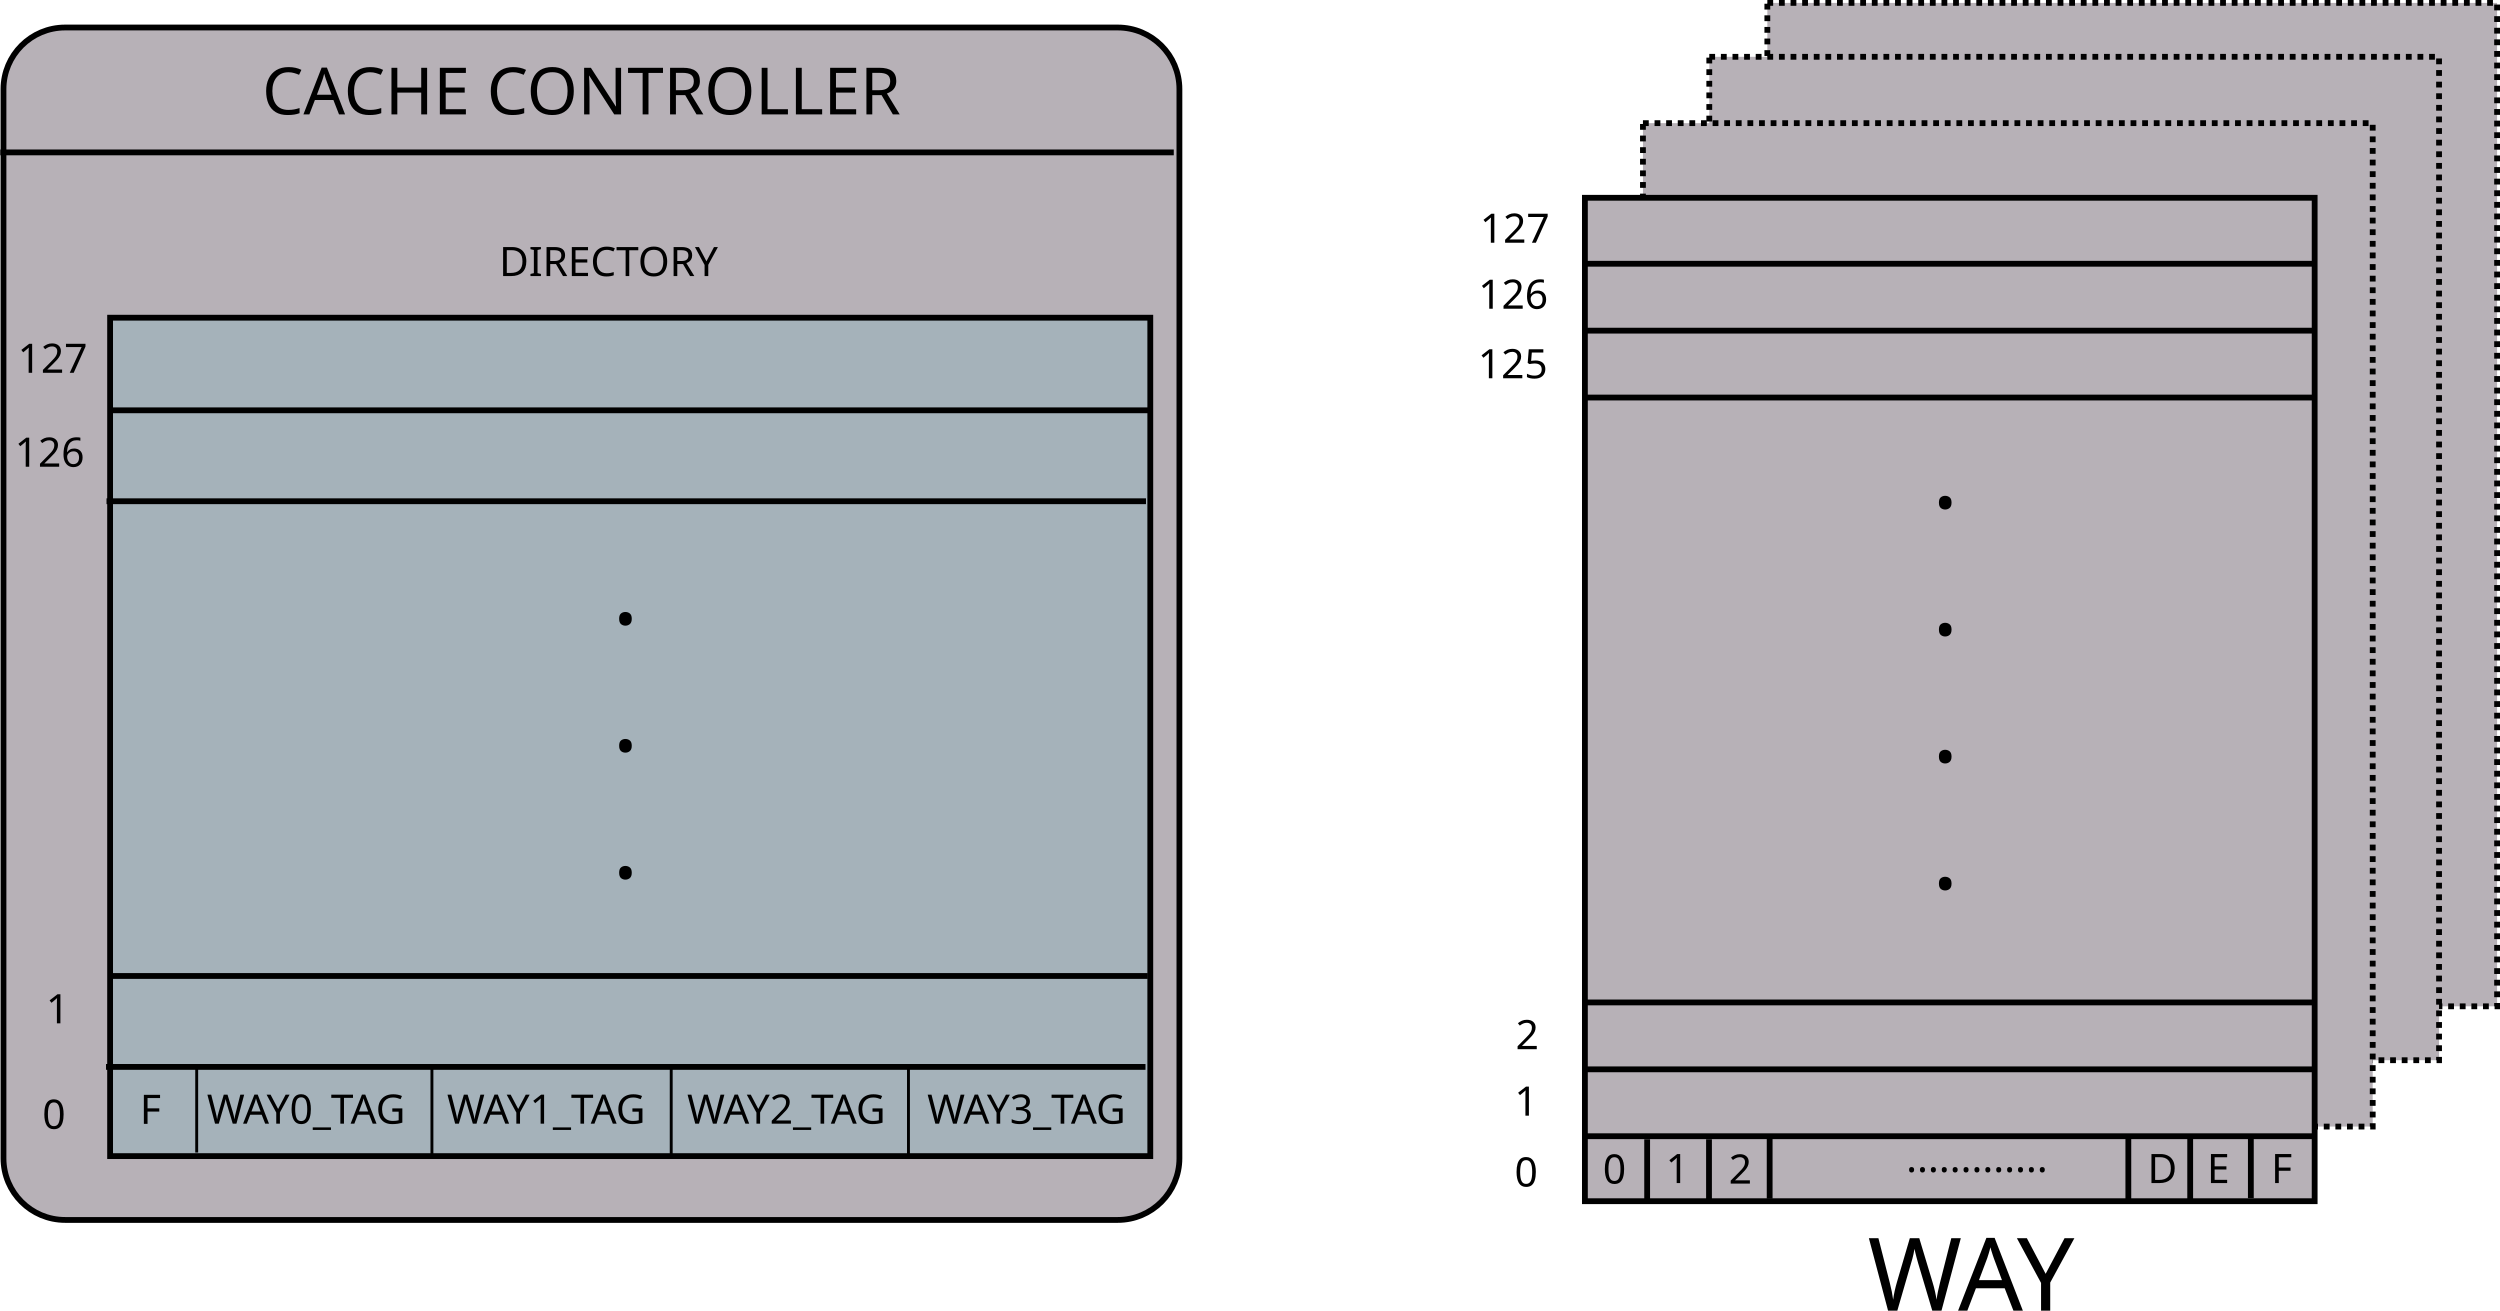
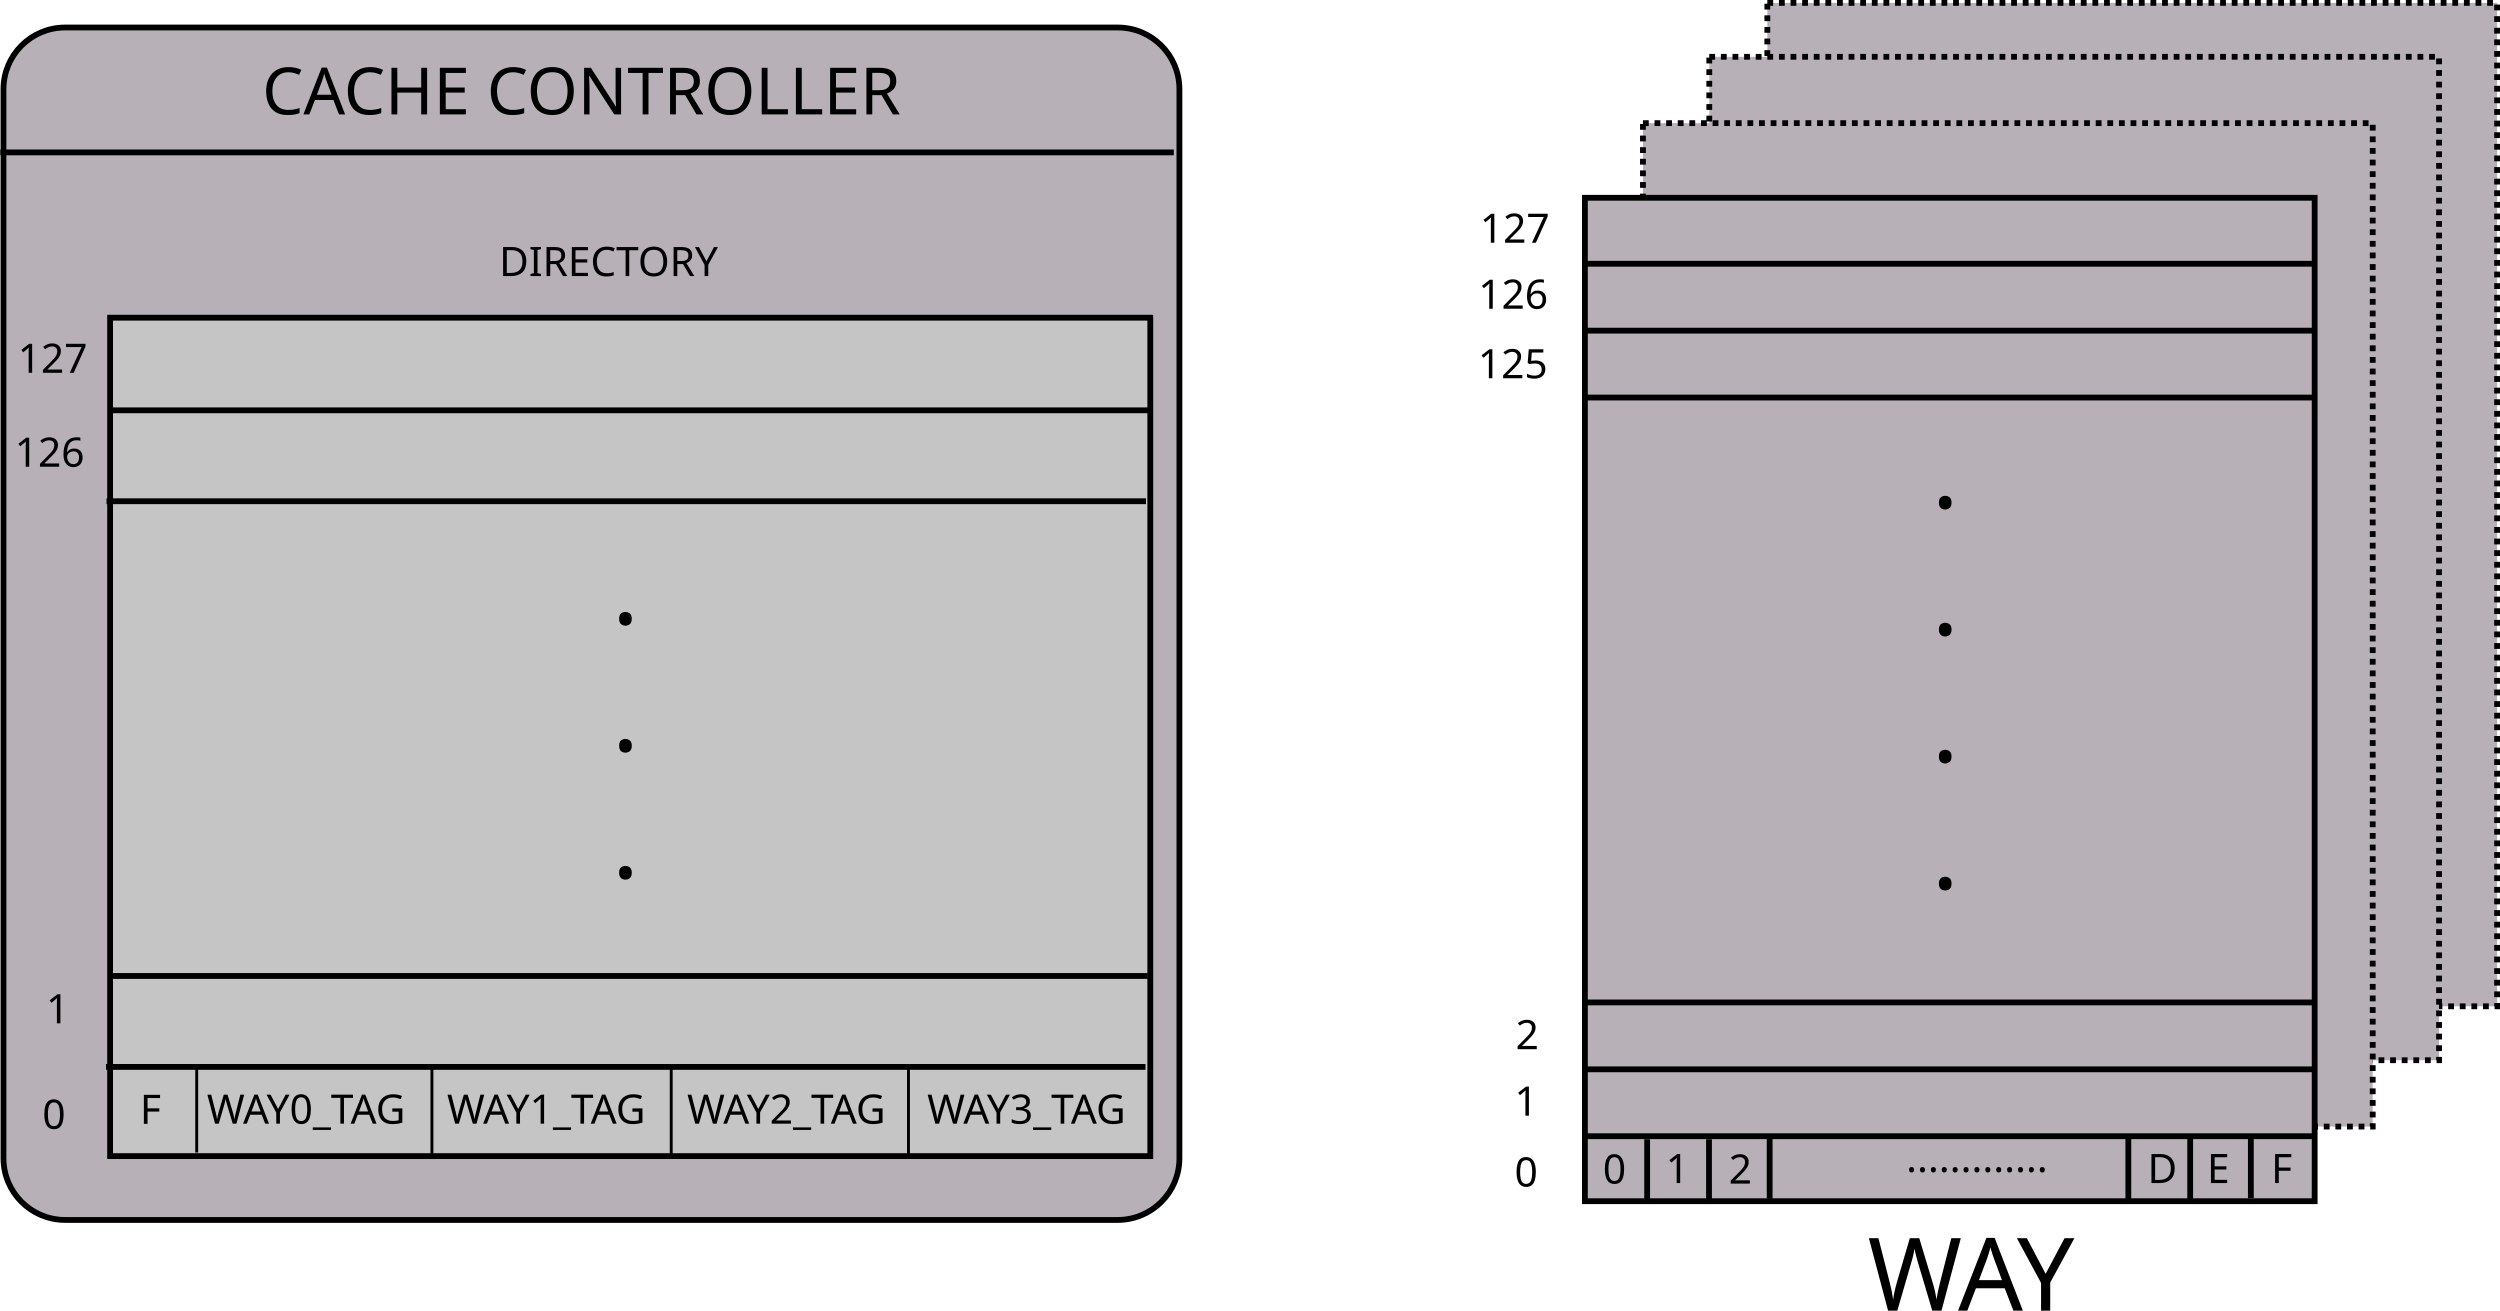
<svg xmlns="http://www.w3.org/2000/svg" width="243.09mm" height="127.447mm" viewBox="0 0 861.342 451.584" id="svg4218" version="1.1">
  <defs id="defs4220" />
  <g id="layer1" transform="translate(137.4847,-25.64792)">
    <rect style="fill:#b7b1b7;fill-opacity:1;stroke:#000000;stroke-width:2;stroke-linecap:butt;stroke-miterlimit:4;stroke-dasharray:2, 2;stroke-dashoffset:0;stroke-opacity:1" id="rect4766" width="251.429" height="345.714" x="471.429" y="26.648" />
    <rect style="fill:#b7b1b7;fill-opacity:1;stroke:#000000;stroke-width:2;stroke-linecap:butt;stroke-miterlimit:4;stroke-dasharray:2, 2;stroke-dashoffset:0;stroke-opacity:1" id="rect4766-6" width="251.429" height="345.714" x="451.429" y="45.219" />
    <rect style="fill:#b7b1b7;fill-opacity:1;stroke:#000000;stroke-width:2;stroke-linecap:butt;stroke-miterlimit:4;stroke-dasharray:2, 2;stroke-dashoffset:0;stroke-opacity:1" id="rect4766-4" width="251.429" height="345.714" x="428.571" y="68.076" />
    <rect style="fill:#b7b1b7;fill-opacity:1;stroke:#000000;stroke-width:2;stroke-linecap:butt;stroke-miterlimit:4;stroke-dasharray:none;stroke-dashoffset:0;stroke-opacity:1" id="rect4766-5" width="251.429" height="345.714" x="408.571" y="93.791" />
    <text xml:space="preserve" style="font-style:normal;font-weight:normal;font-size:14px;line-height:125%;font-family:Sans;letter-spacing:0px;word-spacing:0px;fill:#000000;fill-opacity:1;stroke:none;stroke-width:1px;stroke-linecap:butt;stroke-linejoin:miter;stroke-opacity:1" x="505.994" y="477.232" id="text4828">
      <tspan id="tspan4830" x="505.994" y="477.232" style="font-size:35px">WAY</tspan>
    </text>
    <path style="fill:none;fill-rule:evenodd;stroke:#000000;stroke-width:2;stroke-linecap:butt;stroke-linejoin:miter;stroke-miterlimit:4;stroke-dasharray:none;stroke-opacity:1" d="m 408.803,417.118 251.494,0" id="path4832" />
    <path style="fill:none;fill-rule:evenodd;stroke:#000000;stroke-width:2;stroke-linecap:butt;stroke-linejoin:miter;stroke-miterlimit:4;stroke-dasharray:none;stroke-opacity:1" d="m 409.304,394.073 251.494,0" id="path4832-0" />
    <path style="fill:none;fill-rule:evenodd;stroke:#000000;stroke-width:2;stroke-linecap:butt;stroke-linejoin:miter;stroke-miterlimit:4;stroke-dasharray:none;stroke-opacity:1" d="m 408.306,371.023 251.494,0" id="path4832-3" />
    <text xml:space="preserve" style="font-style:normal;font-weight:normal;font-size:14px;line-height:125%;font-family:Sans;letter-spacing:0px;word-spacing:0px;fill:#000000;fill-opacity:1;stroke:none;stroke-width:1px;stroke-linecap:butt;stroke-linejoin:miter;stroke-opacity:1" x="528.03" y="200.712" id="text4855">
      <tspan id="tspan4857" x="528.03" y="200.712" style="font-size:35px">.</tspan>
      <tspan x="528.03" y="244.462" id="tspan4859" style="font-size:35px">.</tspan>
      <tspan x="528.03" y="288.212" id="tspan4861" style="font-size:35px">.</tspan>
      <tspan x="528.03" y="331.962" id="tspan4863" style="font-size:35px">.</tspan>
    </text>
    <path style="fill:none;fill-rule:evenodd;stroke:#000000;stroke-width:2;stroke-linecap:butt;stroke-linejoin:miter;stroke-miterlimit:4;stroke-dasharray:none;stroke-opacity:1" d="m 408.549,162.616 251.494,0" id="path4832-4" />
    <path style="fill:none;fill-rule:evenodd;stroke:#000000;stroke-width:2;stroke-linecap:butt;stroke-linejoin:miter;stroke-miterlimit:4;stroke-dasharray:none;stroke-opacity:1" d="m 409.05,139.57 251.494,0" id="path4832-0-3" />
    <path style="fill:none;fill-rule:evenodd;stroke:#000000;stroke-width:2;stroke-linecap:butt;stroke-linejoin:miter;stroke-miterlimit:4;stroke-dasharray:none;stroke-opacity:1" d="m 408.052,116.521 251.494,0" id="path4832-3-5" />
    <g id="g4927">
      <path id="path4900" d="m 430.02,418.17 c 0,2.411 0,20.899 0,20.899" style="fill:none;fill-rule:evenodd;stroke:#000000;stroke-width:2;stroke-linecap:butt;stroke-linejoin:miter;stroke-miterlimit:4;stroke-dasharray:none;stroke-opacity:1" />
      <path id="path4900-8" d="m 451.329,418.16 c 0,2.411 0,20.899 0,20.899" style="fill:none;fill-rule:evenodd;stroke:#000000;stroke-width:2;stroke-linecap:butt;stroke-linejoin:miter;stroke-miterlimit:4;stroke-dasharray:none;stroke-opacity:1" />
      <path id="path4900-7" d="m 472.228,417.768 c 0,2.411 0,20.899 0,20.899" style="fill:none;fill-rule:evenodd;stroke:#000000;stroke-width:2;stroke-linecap:butt;stroke-linejoin:miter;stroke-miterlimit:4;stroke-dasharray:none;stroke-opacity:1" />
    </g>
    <text xml:space="preserve" style="font-style:normal;font-weight:normal;font-size:14px;line-height:125%;font-family:Sans;letter-spacing:0px;word-spacing:0px;fill:#000000;fill-opacity:1;stroke:none;stroke-width:1px;stroke-linecap:butt;stroke-linejoin:miter;stroke-opacity:1" x="519.25" y="429.423" id="text4923">
      <tspan id="tspan4925" x="519.25" y="429.423">.............</tspan>
    </text>
    <g transform="translate(165.7869,-0.2009464)" id="g4927-5">
      <path id="path4900-88" d="m 430.02,418.17 c 0,2.411 0,20.899 0,20.899" style="fill:none;fill-rule:evenodd;stroke:#000000;stroke-width:2;stroke-linecap:butt;stroke-linejoin:miter;stroke-miterlimit:4;stroke-dasharray:none;stroke-opacity:1" />
      <path id="path4900-8-8" d="m 451.329,418.16 c 0,2.411 0,20.899 0,20.899" style="fill:none;fill-rule:evenodd;stroke:#000000;stroke-width:2;stroke-linecap:butt;stroke-linejoin:miter;stroke-miterlimit:4;stroke-dasharray:none;stroke-opacity:1" />
      <path id="path4900-7-9" d="m 472.228,417.768 c 0,2.411 0,20.899 0,20.899" style="fill:none;fill-rule:evenodd;stroke:#000000;stroke-width:2;stroke-linecap:butt;stroke-linejoin:miter;stroke-miterlimit:4;stroke-dasharray:none;stroke-opacity:1" />
    </g>
    <text xml:space="preserve" style="font-style:normal;font-weight:normal;font-size:14px;line-height:125%;font-family:Sans;letter-spacing:0px;word-spacing:0px;fill:#000000;fill-opacity:1;stroke:none;stroke-width:1px;stroke-linecap:butt;stroke-linejoin:miter;stroke-opacity:1" x="414.757" y="433.442" id="text4956">
      <tspan id="tspan4958" x="414.757" y="433.442">0</tspan>
    </text>
    <text xml:space="preserve" style="font-style:normal;font-weight:normal;font-size:14px;line-height:125%;font-family:Sans;letter-spacing:0px;word-spacing:0px;fill:#000000;fill-opacity:1;stroke:none;stroke-width:1px;stroke-linecap:butt;stroke-linejoin:miter;stroke-opacity:1" x="436.43" y="433.257" id="text4956-4">
      <tspan id="tspan4958-0" x="436.43" y="433.257">1</tspan>
    </text>
    <text xml:space="preserve" style="font-style:normal;font-weight:normal;font-size:14px;line-height:125%;font-family:Sans;letter-spacing:0px;word-spacing:0px;fill:#000000;fill-opacity:1;stroke:none;stroke-width:1px;stroke-linecap:butt;stroke-linejoin:miter;stroke-opacity:1" x="458.132" y="433.442" id="text4956-0">
      <tspan id="tspan4958-9" x="458.132" y="433.442">2</tspan>
    </text>
    <text xml:space="preserve" style="font-style:normal;font-weight:normal;font-size:14px;line-height:125%;font-family:Sans;letter-spacing:0px;word-spacing:0px;fill:#000000;fill-opacity:1;stroke:none;stroke-width:1px;stroke-linecap:butt;stroke-linejoin:miter;stroke-opacity:1" x="602.413" y="433.257" id="text4956-01">
      <tspan id="tspan4958-08" x="602.413" y="433.257">D</tspan>
    </text>
    <text xml:space="preserve" style="font-style:normal;font-weight:normal;font-size:14px;line-height:125%;font-family:Sans;letter-spacing:0px;word-spacing:0px;fill:#000000;fill-opacity:1;stroke:none;stroke-width:1px;stroke-linecap:butt;stroke-linejoin:miter;stroke-opacity:1" x="622.91" y="433.257" id="text4956-1">
      <tspan id="tspan4958-09" x="622.91" y="433.257">E</tspan>
    </text>
    <text xml:space="preserve" style="font-style:normal;font-weight:normal;font-size:14px;line-height:125%;font-family:Sans;letter-spacing:0px;word-spacing:0px;fill:#000000;fill-opacity:1;stroke:none;stroke-width:1px;stroke-linecap:butt;stroke-linejoin:miter;stroke-opacity:1" x="645.014" y="433.257" id="text4956-11">
      <tspan id="tspan4958-5" x="645.014" y="433.257">F</tspan>
    </text>
    <text xml:space="preserve" style="font-style:normal;font-weight:normal;font-size:14px;line-height:125%;font-family:Sans;letter-spacing:0px;word-spacing:0px;fill:#000000;fill-opacity:1;stroke:none;stroke-width:1px;stroke-linecap:butt;stroke-linejoin:miter;stroke-opacity:1" x="384.336" y="434.452" id="text5130">
      <tspan id="tspan5132" x="384.336" y="434.452">0</tspan>
    </text>
    <text xml:space="preserve" style="font-style:normal;font-weight:normal;font-size:14px;line-height:125%;font-family:Sans;letter-spacing:0px;word-spacing:0px;fill:#000000;fill-opacity:1;stroke:none;stroke-width:1px;stroke-linecap:butt;stroke-linejoin:miter;stroke-opacity:1" x="384.313" y="410.033" id="text5130-4">
      <tspan id="tspan5132-6" x="384.313" y="410.033">1</tspan>
    </text>
    <text xml:space="preserve" style="font-style:normal;font-weight:normal;font-size:14px;line-height:125%;font-family:Sans;letter-spacing:0px;word-spacing:0px;fill:#000000;fill-opacity:1;stroke:none;stroke-width:1px;stroke-linecap:butt;stroke-linejoin:miter;stroke-opacity:1" x="384.706" y="387.139" id="text5130-0">
      <tspan id="tspan5132-60" x="384.706" y="387.139">2</tspan>
    </text>
    <text xml:space="preserve" style="font-style:normal;font-weight:normal;font-size:14px;line-height:125%;font-family:Sans;letter-spacing:0px;word-spacing:0px;fill:#000000;fill-opacity:1;stroke:none;stroke-width:1px;stroke-linecap:butt;stroke-linejoin:miter;stroke-opacity:1" x="387.626" y="411.244" id="text5160">
      <tspan id="tspan5162" x="387.626" y="411.244" />
    </text>
    <text xml:space="preserve" style="font-style:normal;font-weight:normal;font-size:14px;line-height:125%;font-family:Sans;letter-spacing:0px;word-spacing:0px;fill:#000000;fill-opacity:1;stroke:none;stroke-width:1px;stroke-linecap:butt;stroke-linejoin:miter;stroke-opacity:1" x="388.763" y="385.099" id="text5164">
      <tspan id="tspan5166" x="388.763" y="385.099" />
    </text>
    <text xml:space="preserve" style="font-style:normal;font-weight:normal;font-size:14px;line-height:125%;font-family:Sans;letter-spacing:0px;word-spacing:0px;fill:#000000;fill-opacity:1;stroke:none;stroke-width:1px;stroke-linecap:butt;stroke-linejoin:miter;stroke-opacity:1" x="371.717" y="155.974" id="text5130-6">
      <tspan id="tspan5132-5" x="371.717" y="155.974">125</tspan>
    </text>
    <text xml:space="preserve" style="font-style:normal;font-weight:normal;font-size:14px;line-height:125%;font-family:Sans;letter-spacing:0px;word-spacing:0px;fill:#000000;fill-opacity:1;stroke:none;stroke-width:1px;stroke-linecap:butt;stroke-linejoin:miter;stroke-opacity:1" x="371.85" y="132.025" id="text5130-4-7">
      <tspan id="tspan5132-6-1" x="371.85" y="132.025">126</tspan>
    </text>
    <text xml:space="preserve" style="font-style:normal;font-weight:normal;font-size:14px;line-height:125%;font-family:Sans;letter-spacing:0px;word-spacing:0px;fill:#000000;fill-opacity:1;stroke:none;stroke-width:1px;stroke-linecap:butt;stroke-linejoin:miter;stroke-opacity:1" x="372.4" y="109.287" id="text5130-0-8">
      <tspan id="tspan5132-60-5" x="372.4" y="109.287">127</tspan>
    </text>
    <rect style="fill:#b7b1b7;fill-opacity:1;stroke:#000000;stroke-width:2;stroke-linecap:butt;stroke-miterlimit:4;stroke-dasharray:none;stroke-dashoffset:0;stroke-opacity:1" id="rect5198" width="405.155" height="410.834" x="-136.288" y="35.127" ry="21.25" />
    <text xml:space="preserve" style="font-style:normal;font-weight:normal;font-size:14px;line-height:125%;font-family:Sans;letter-spacing:0px;word-spacing:0px;fill:#000000;fill-opacity:1;stroke:none;stroke-width:1px;stroke-linecap:butt;stroke-linejoin:miter;stroke-opacity:1" x="-47.165" y="65.064" id="text5200">
      <tspan id="tspan5202" x="-47.165" y="65.064" style="font-size:22.5px">CACHE CONTROLLER</tspan>
    </text>
    <path style="fill:none;fill-rule:evenodd;stroke:#000000;stroke-width:2;stroke-linecap:butt;stroke-linejoin:miter;stroke-opacity:1;stroke-miterlimit:4;stroke-dasharray:none" d="m -137.371,78.154 404.295,0" id="path5204" />
-     <rect style="fill:#a5b2ba;fill-opacity:1;stroke:#000000;stroke-width:2;stroke-linecap:butt;stroke-miterlimit:4;stroke-dasharray:none;stroke-dashoffset:0;stroke-opacity:1" id="rect5206" width="358.382" height="288.865" x="-99.55" y="135.107" ry="0" />
+     <rect style="fill:#c5c5c5;fill-opacity:1;stroke:#000000;stroke-width:2;stroke-linecap:butt;stroke-miterlimit:4;stroke-dasharray:none;stroke-dashoffset:0;stroke-opacity:1" id="rect5206" width="358.382" height="288.865" x="-99.55" y="135.107" ry="0" />
    <text xml:space="preserve" style="font-style:normal;font-weight:normal;font-size:14px;line-height:125%;font-family:Sans;letter-spacing:0px;word-spacing:0px;fill:#000000;fill-opacity:1;stroke:none;stroke-width:1px;stroke-linecap:butt;stroke-linejoin:miter;stroke-opacity:1" x="34.497" y="120.763" id="text5208">
      <tspan id="tspan5210" x="34.497" y="120.763">DIRECTORY</tspan>
    </text>
    <path style="fill:none;fill-rule:evenodd;stroke:#000000;stroke-width:2;stroke-linecap:butt;stroke-linejoin:miter;stroke-miterlimit:4;stroke-dasharray:none;stroke-opacity:1" d="m -100.957,393.238 358.138,0" id="path5212" />
    <path style="fill:none;fill-rule:evenodd;stroke:#000000;stroke-width:2;stroke-linecap:butt;stroke-linejoin:miter;stroke-miterlimit:4;stroke-dasharray:none;stroke-opacity:1" d="m -100.161,361.909 358.138,0" id="path5212-9" />
    <text xml:space="preserve" style="font-style:normal;font-weight:normal;font-size:14px;line-height:125%;font-family:Sans;letter-spacing:0px;word-spacing:0px;fill:#000000;fill-opacity:1;stroke:none;stroke-width:1px;stroke-linecap:butt;stroke-linejoin:miter;stroke-opacity:1" x="73.322" y="240.732" id="text4855-9">
      <tspan x="73.322" y="240.732" id="tspan4859-6" style="font-size:35px">.</tspan>
      <tspan x="73.322" y="284.482" id="tspan4861-4" style="font-size:35px">.</tspan>
      <tspan x="73.322" y="328.232" id="tspan4863-0" style="font-size:35px">.</tspan>
    </text>
    <path style="fill:none;fill-rule:evenodd;stroke:#000000;stroke-width:2;stroke-linecap:butt;stroke-linejoin:miter;stroke-miterlimit:4;stroke-dasharray:none;stroke-opacity:1" d="m -100.786,198.344 358.138,0" id="path5212-6" />
    <path style="fill:none;fill-rule:evenodd;stroke:#000000;stroke-width:2;stroke-linecap:butt;stroke-linejoin:miter;stroke-miterlimit:4;stroke-dasharray:none;stroke-opacity:1" d="m -99.99,167.015 358.138,0" id="path5212-9-9" />
    <text xml:space="preserve" style="font-style:normal;font-weight:normal;font-size:14px;line-height:125%;font-family:Sans;letter-spacing:0px;word-spacing:0px;fill:#000000;fill-opacity:1;stroke:none;stroke-width:1px;stroke-linecap:butt;stroke-linejoin:miter;stroke-opacity:1" x="-122.897" y="414.564" id="text5276">
      <tspan id="tspan5278" x="-122.897" y="414.564">0</tspan>
    </text>
    <text xml:space="preserve" style="font-style:normal;font-weight:normal;font-size:14px;line-height:125%;font-family:Sans;letter-spacing:0px;word-spacing:0px;fill:#000000;fill-opacity:1;stroke:none;stroke-width:1px;stroke-linecap:butt;stroke-linejoin:miter;stroke-opacity:1" x="-121.644" y="378.216" id="text5280">
      <tspan id="tspan5282" x="-121.644" y="378.216">1</tspan>
    </text>
    <text xml:space="preserve" style="font-style:normal;font-weight:normal;font-size:14px;line-height:125%;font-family:Sans;letter-spacing:0px;word-spacing:0px;fill:#000000;fill-opacity:1;stroke:none;stroke-width:1px;stroke-linecap:butt;stroke-linejoin:miter;stroke-opacity:1" x="-132.39" y="186.451" id="text5284">
      <tspan id="tspan5286" x="-132.39" y="186.451">126</tspan>
    </text>
    <text xml:space="preserve" style="font-style:normal;font-weight:normal;font-size:14px;line-height:125%;font-family:Sans;letter-spacing:0px;word-spacing:0px;fill:#000000;fill-opacity:1;stroke:none;stroke-width:1px;stroke-linecap:butt;stroke-linejoin:miter;stroke-opacity:1" x="-131.377" y="154.103" id="text5288">
      <tspan id="tspan5290" x="-131.377" y="154.103">127</tspan>
    </text>
    <g id="g5330" transform="translate(0,2)">
      <text id="text5292" y="410.804" x="16.52" style="font-style:normal;font-weight:normal;font-size:14px;line-height:125%;font-family:Sans;letter-spacing:0px;word-spacing:0px;fill:#000000;fill-opacity:1;stroke:none;stroke-width:1px;stroke-linecap:butt;stroke-linejoin:miter;stroke-opacity:1" xml:space="preserve">
        <tspan y="410.804" x="16.52" id="tspan5294">WAY1_TAG</tspan>
      </text>
      <text id="text5292-9" y="410.804" x="99.242" style="font-style:normal;font-weight:normal;font-size:14px;line-height:125%;font-family:Sans;letter-spacing:0px;word-spacing:0px;fill:#000000;fill-opacity:1;stroke:none;stroke-width:1px;stroke-linecap:butt;stroke-linejoin:miter;stroke-opacity:1" xml:space="preserve">
        <tspan y="410.804" x="99.242" id="tspan5294-8">WAY2_TAG</tspan>
      </text>
      <text id="text5292-99" y="410.804" x="181.964" style="font-style:normal;font-weight:normal;font-size:14px;line-height:125%;font-family:Sans;letter-spacing:0px;word-spacing:0px;fill:#000000;fill-opacity:1;stroke:none;stroke-width:1px;stroke-linecap:butt;stroke-linejoin:miter;stroke-opacity:1" xml:space="preserve">
        <tspan y="410.804" x="181.964" id="tspan5294-1">WAY3_TAG</tspan>
      </text>
      <text id="text5292-2" y="410.804" x="-66.202" style="font-style:normal;font-weight:normal;font-size:14px;line-height:125%;font-family:Sans;letter-spacing:0px;word-spacing:0px;fill:#000000;fill-opacity:1;stroke:none;stroke-width:1px;stroke-linecap:butt;stroke-linejoin:miter;stroke-opacity:1" xml:space="preserve">
        <tspan y="410.804" x="-66.202" id="tspan5294-86">WAY0_TAG</tspan>
      </text>
    </g>
    <path style="fill:none;fill-rule:evenodd;stroke:#000000;stroke-width:1px;stroke-linecap:butt;stroke-linejoin:miter;stroke-opacity:1" d="m 175.515,392.694 0,31.44" id="path5340" />
    <path style="fill:none;fill-rule:evenodd;stroke:#000000;stroke-width:1px;stroke-linecap:butt;stroke-linejoin:miter;stroke-opacity:1" d="m 93.772,392.694 0,30.741" id="path5342" />
    <path style="fill:none;fill-rule:evenodd;stroke:#000000;stroke-width:1px;stroke-linecap:butt;stroke-linejoin:miter;stroke-opacity:1" d="m 11.33,392.694 0,30.741" id="path5344" />
    <path style="fill:none;fill-rule:evenodd;stroke:#000000;stroke-width:1px;stroke-linecap:butt;stroke-linejoin:miter;stroke-opacity:1" d="m -69.715,392.694 0,30.042" id="path5346" />
    <text xml:space="preserve" style="font-style:normal;font-weight:normal;font-size:14px;line-height:125%;font-family:Sans;letter-spacing:0px;word-spacing:0px;fill:#000000;fill-opacity:1;stroke:none;stroke-width:1px;stroke-linecap:butt;stroke-linejoin:miter;stroke-opacity:1" x="-89.277" y="412.859" id="text5348">
      <tspan id="tspan5350" x="-89.277" y="412.859">F</tspan>
    </text>
  </g>
</svg>
